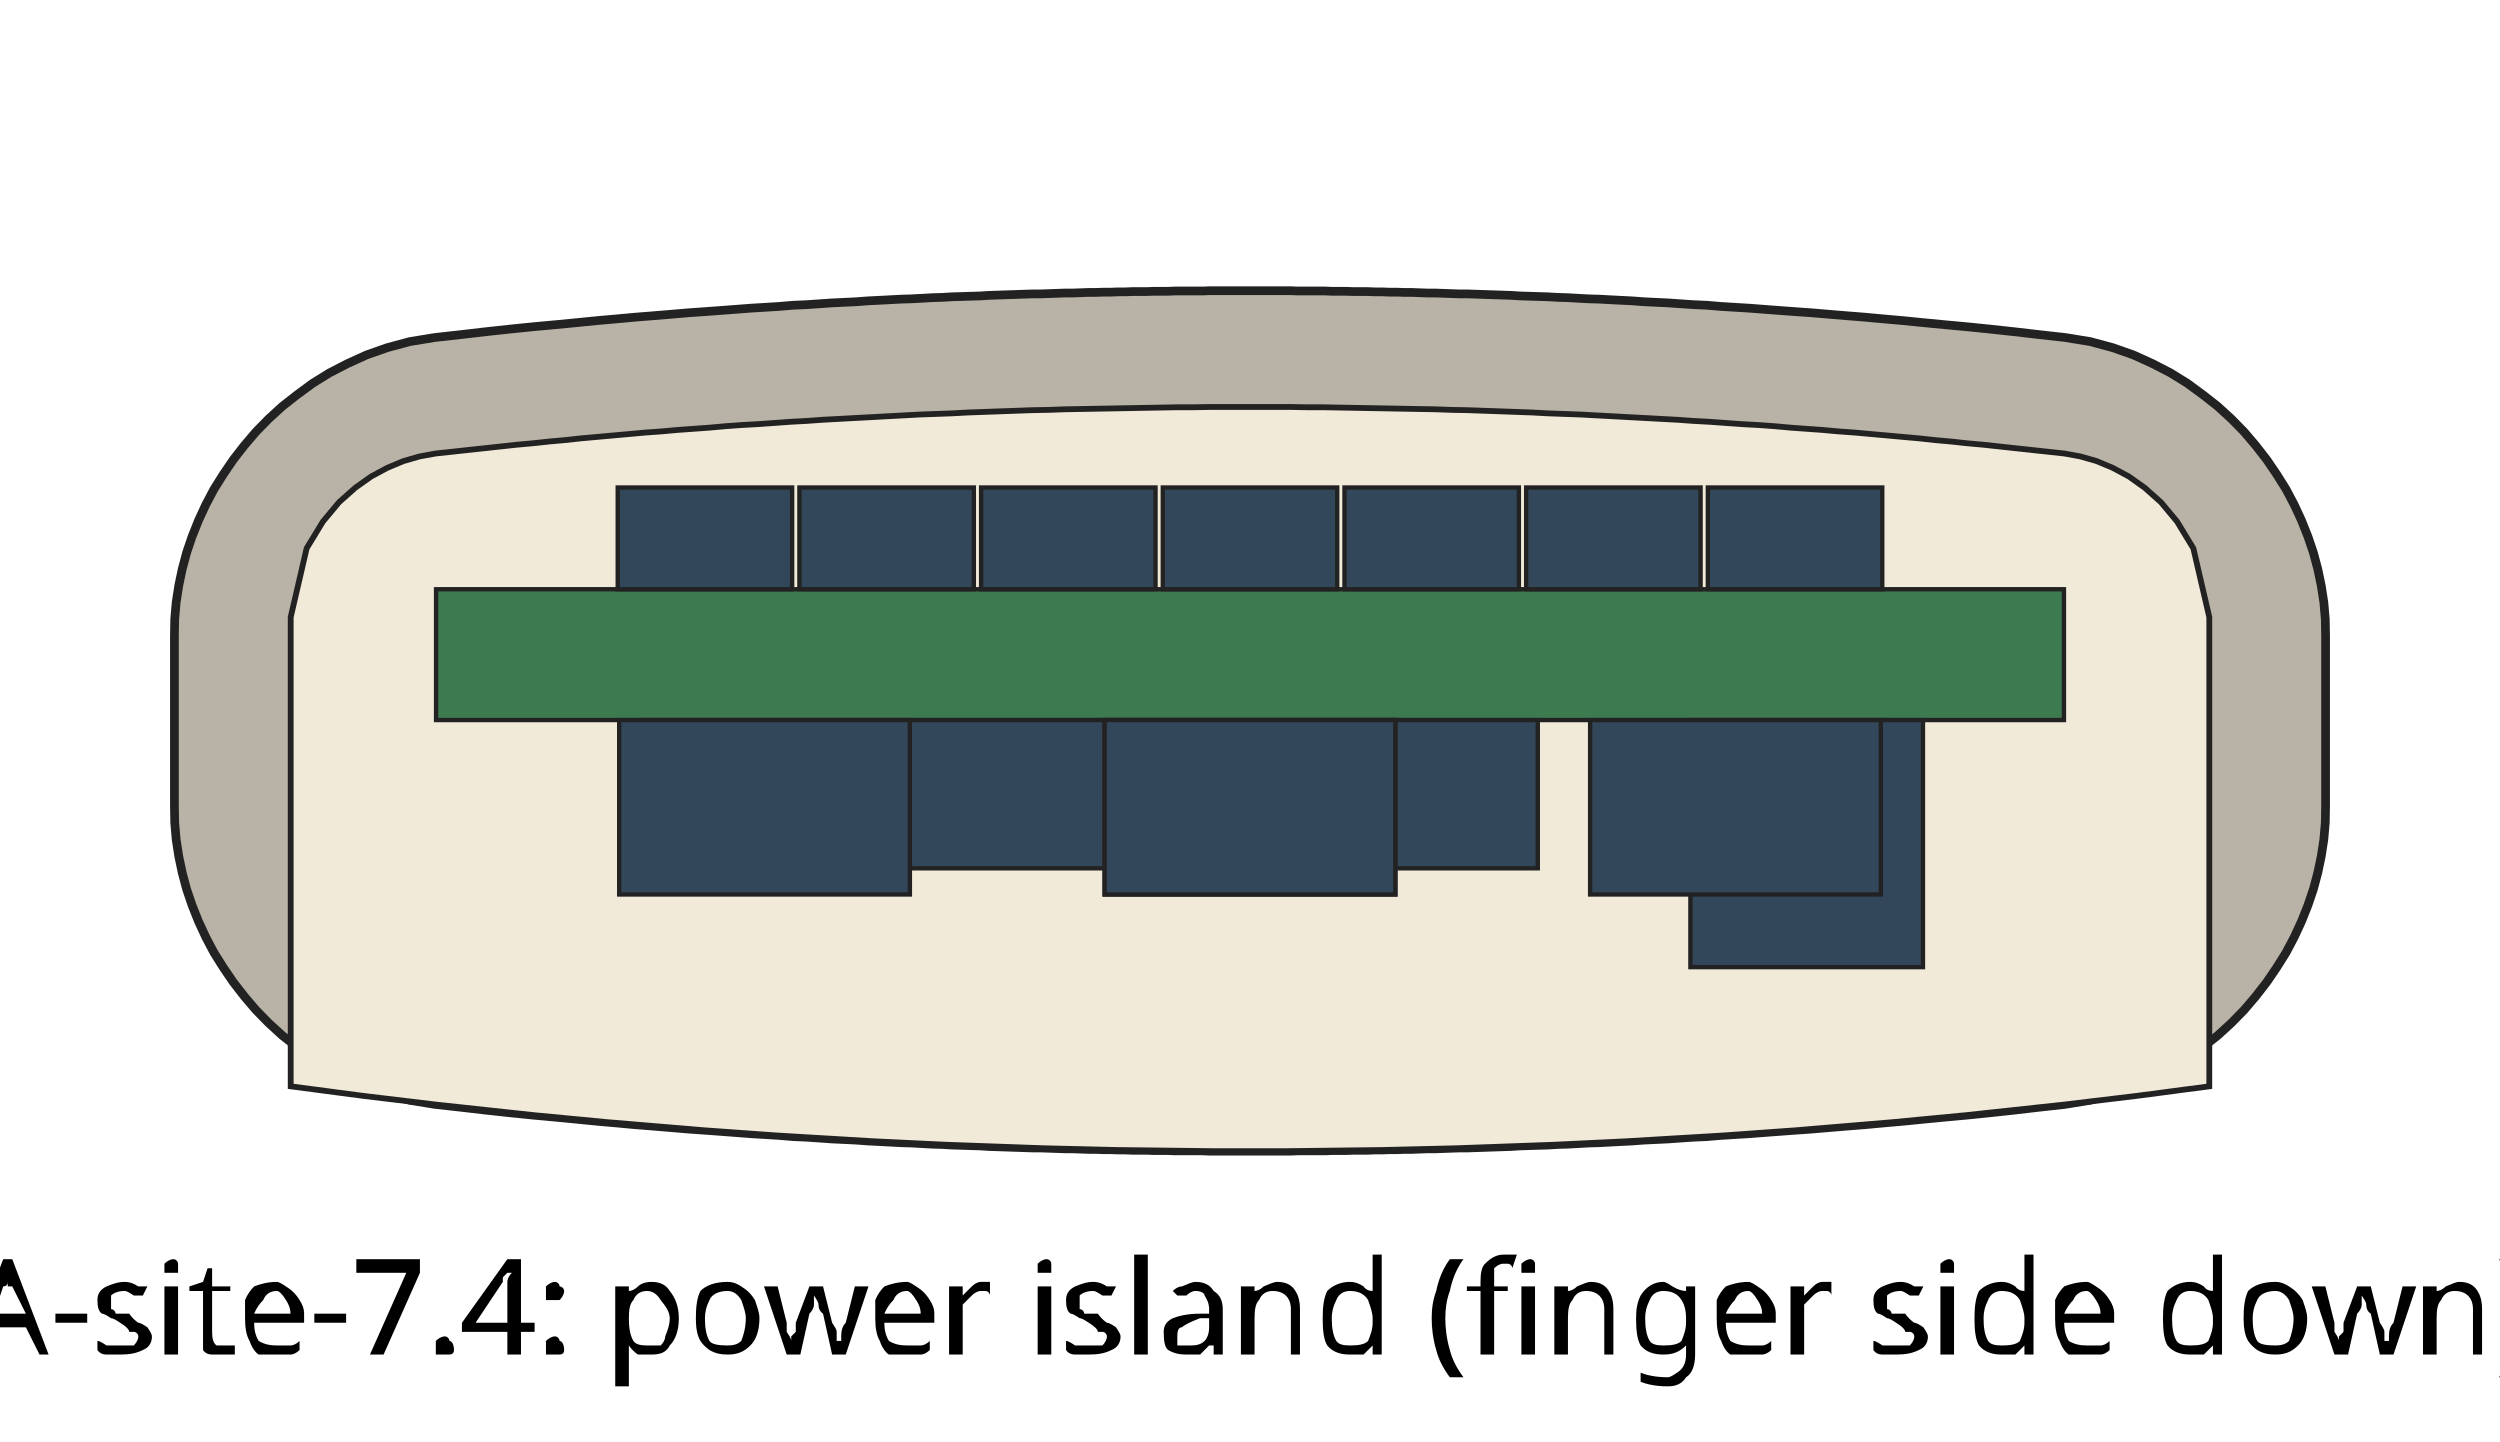
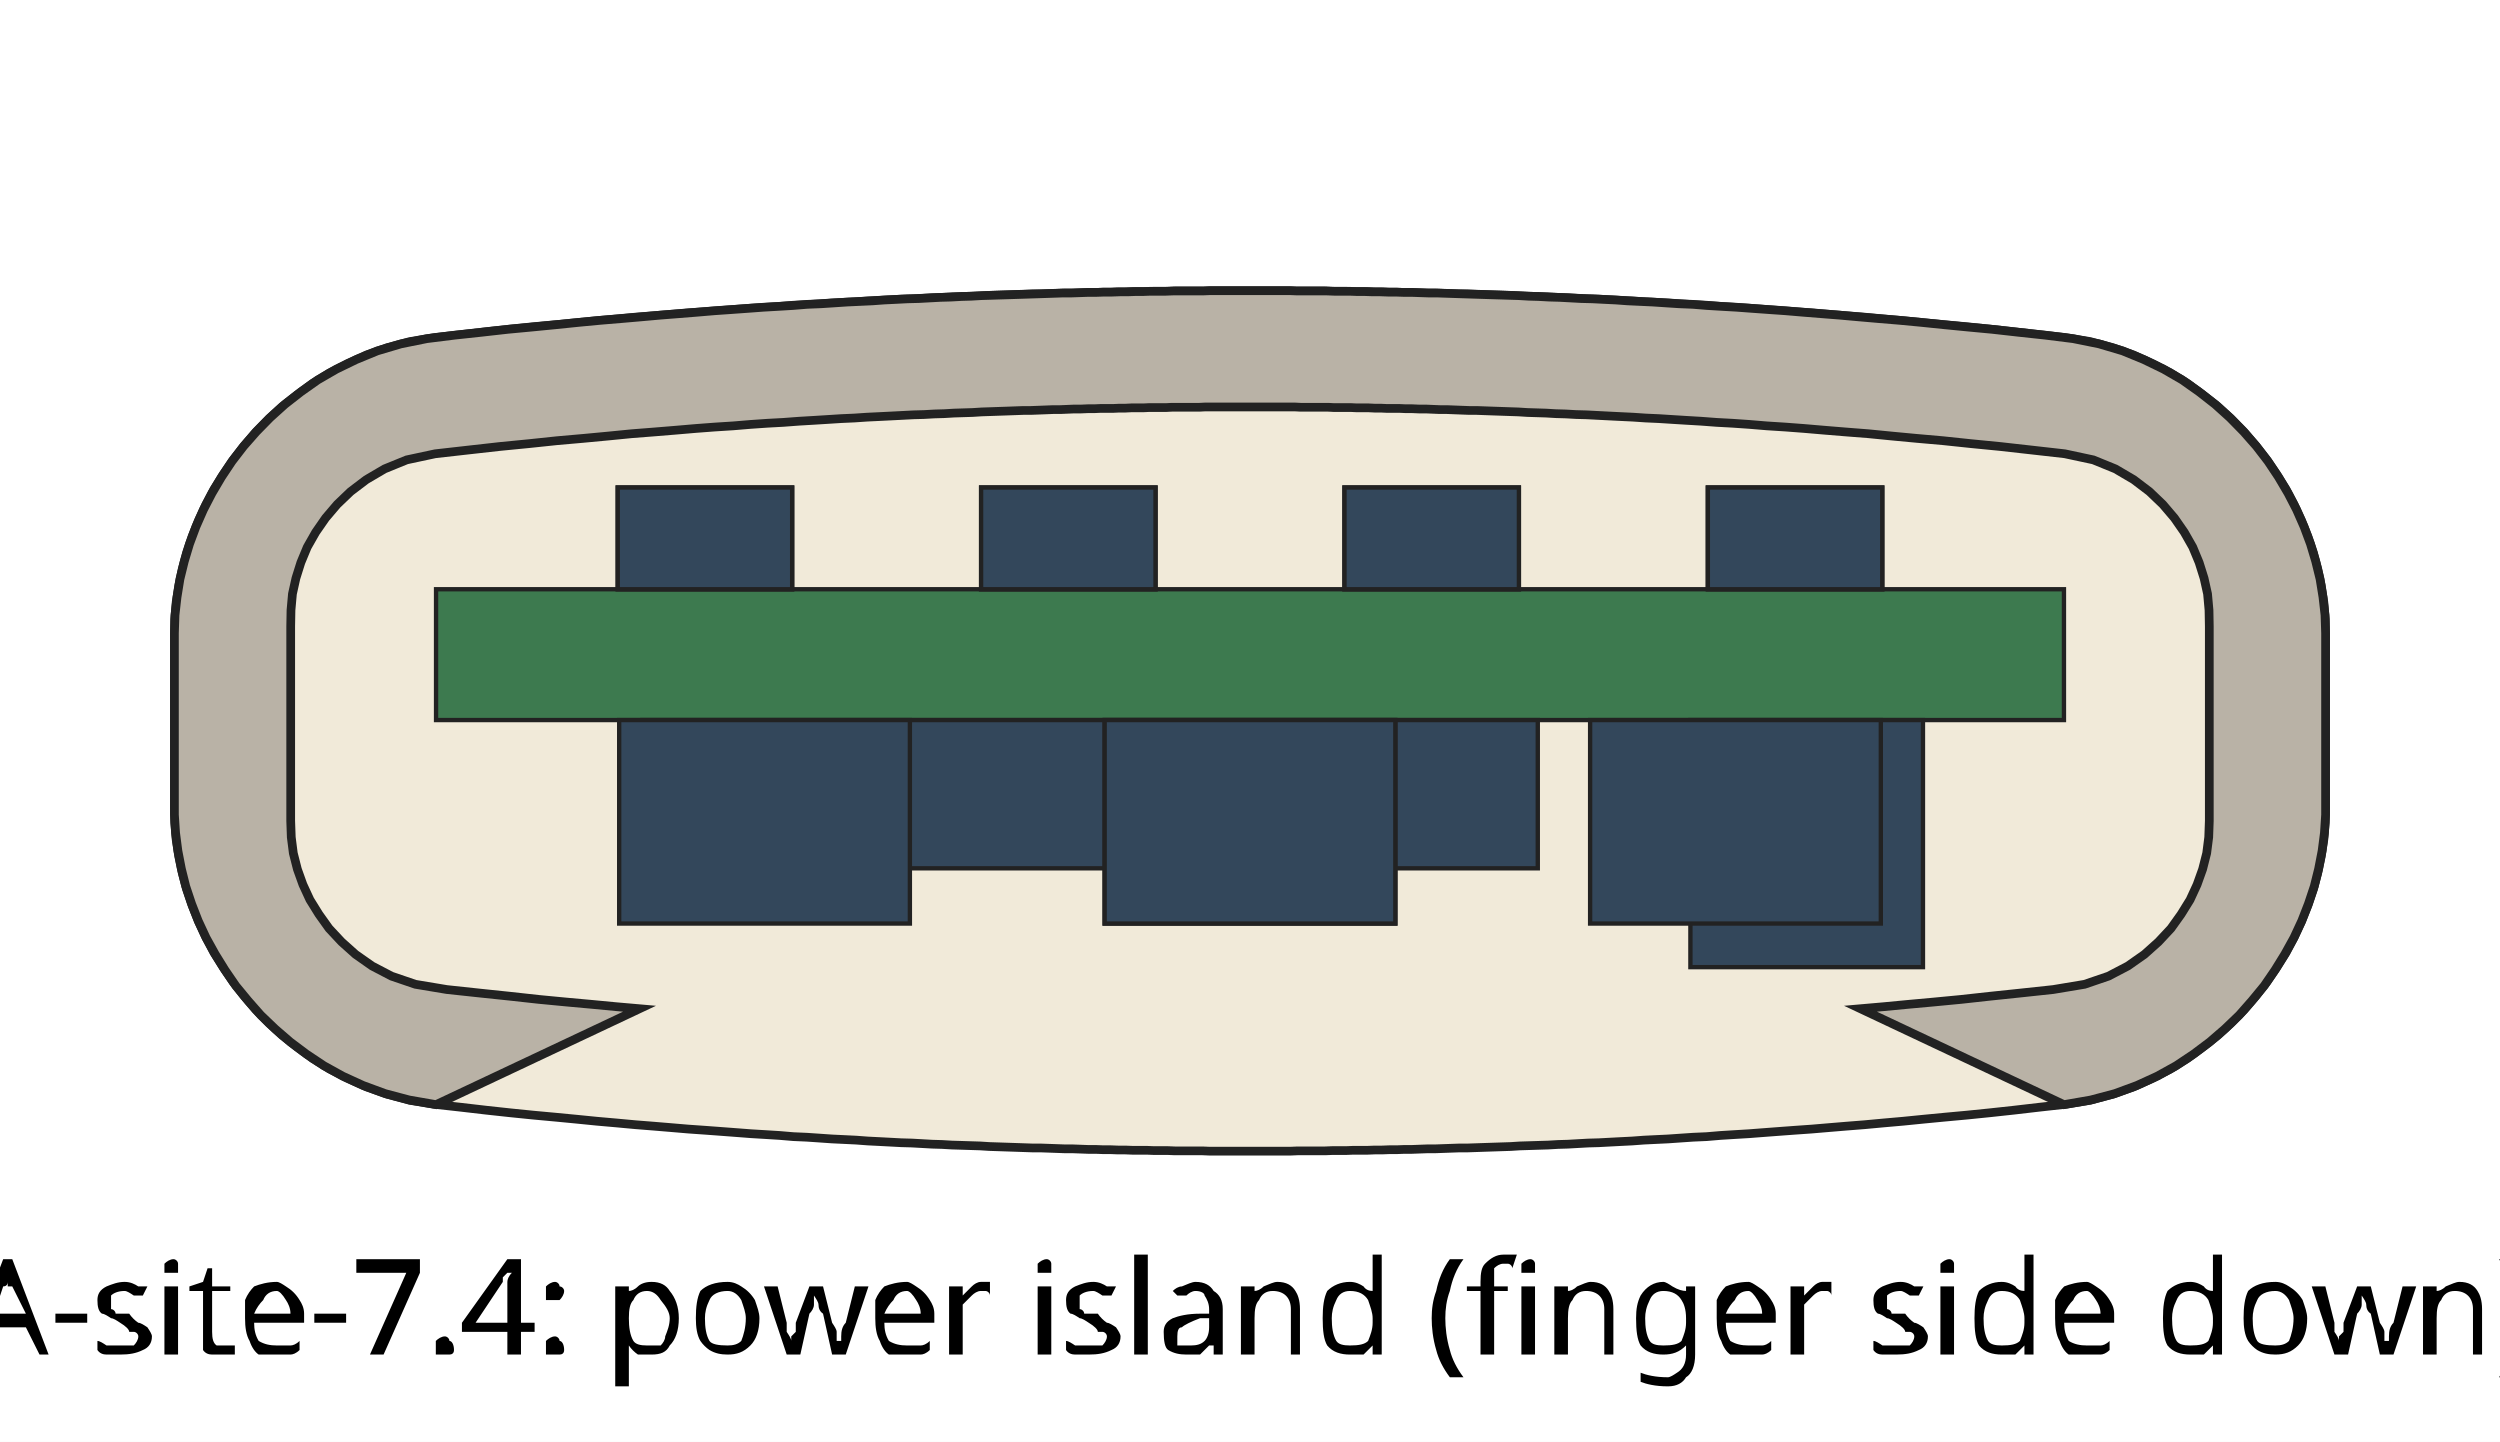
<svg xmlns="http://www.w3.org/2000/svg" viewBox="-4.30 -2.48 8.60 4.96" width="640" font-family="sans-serif">
  <rect x="-4.30" y="-2.48" width="8.60" height="4.96" fill="#fff" />
-   <polygon points="0.000,-1.480 0.023,-1.480 0.047,-1.480 0.070,-1.480 0.093,-1.480 0.116,-1.480 0.140,-1.480 0.163,-1.479 0.187,-1.479 0.211,-1.479 0.234,-1.479 0.258,-1.479 0.282,-1.478 0.306,-1.478 0.330,-1.478 0.355,-1.477 0.379,-1.477 0.404,-1.477 0.429,-1.476 0.454,-1.476 0.479,-1.475 0.505,-1.475 0.531,-1.474 0.557,-1.474 0.583,-1.473 0.610,-1.472 0.637,-1.472 0.664,-1.471 0.692,-1.470 0.720,-1.469 0.748,-1.469 0.777,-1.468 0.806,-1.467 0.836,-1.466 0.866,-1.465 0.897,-1.464 0.928,-1.462 0.960,-1.461 0.992,-1.460 1.025,-1.459 1.059,-1.457 1.093,-1.456 1.128,-1.454 1.164,-1.452 1.200,-1.451 1.237,-1.449 1.275,-1.447 1.315,-1.445 1.355,-1.442 1.396,-1.440 1.438,-1.438 1.481,-1.435 1.525,-1.432 1.571,-1.430 1.618,-1.426 1.666,-1.423 1.716,-1.420 1.768,-1.416 1.821,-1.412 1.875,-1.408 1.932,-1.404 1.991,-1.399 2.051,-1.394 2.114,-1.389 2.179,-1.383 2.247,-1.377 2.317,-1.370 2.390,-1.363 2.466,-1.356 2.545,-1.348 2.628,-1.339 2.714,-1.329 2.804,-1.319 2.890,-1.305 2.968,-1.284 3.039,-1.259 3.105,-1.229 3.167,-1.197 3.225,-1.161 3.278,-1.122 3.329,-1.082 3.376,-1.039 3.420,-0.994 3.460,-0.947 3.498,-0.898 3.532,-0.848 3.564,-0.797 3.592,-0.744 3.617,-0.690 3.639,-0.635 3.658,-0.579 3.673,-0.523 3.685,-0.466 3.694,-0.408 3.699,-0.350 3.700,-0.291 3.700,-0.233 3.700,-0.174 3.700,-0.116 3.700,-0.058 3.700,-0.000 3.700,0.058 3.700,0.116 3.700,0.174 3.700,0.233 3.700,0.291 3.699,0.350 3.694,0.408 3.685,0.466 3.673,0.523 3.658,0.579 3.639,0.635 3.617,0.690 3.592,0.744 3.564,0.797 3.532,0.848 3.498,0.898 3.460,0.947 3.420,0.994 3.376,1.039 3.329,1.082 3.278,1.122 3.225,1.161 3.167,1.197 3.105,1.229 3.039,1.259 2.968,1.284 2.890,1.305 2.804,1.319 2.714,1.329 2.628,1.339 2.545,1.348 2.466,1.356 2.390,1.363 2.317,1.370 2.247,1.377 2.179,1.383 2.114,1.389 2.051,1.394 1.991,1.399 1.932,1.404 1.875,1.408 1.821,1.412 1.768,1.416 1.716,1.420 1.666,1.423 1.618,1.426 1.571,1.430 1.525,1.432 1.481,1.435 1.438,1.438 1.396,1.440 1.355,1.442 1.315,1.445 1.275,1.447 1.237,1.449 1.200,1.451 1.164,1.452 1.128,1.454 1.093,1.456 1.059,1.457 1.025,1.459 0.992,1.460 0.960,1.461 0.928,1.462 0.897,1.464 0.866,1.465 0.836,1.466 0.806,1.467 0.777,1.468 0.748,1.469 0.720,1.469 0.692,1.470 0.664,1.471 0.637,1.472 0.610,1.472 0.583,1.473 0.557,1.474 0.531,1.474 0.505,1.475 0.479,1.475 0.454,1.476 0.429,1.476 0.404,1.477 0.379,1.477 0.355,1.477 0.330,1.478 0.306,1.478 0.282,1.478 0.258,1.479 0.234,1.479 0.211,1.479 0.187,1.479 0.163,1.479 0.140,1.480 0.116,1.480 0.093,1.480 0.070,1.480 0.047,1.480 0.023,1.480 0.000,1.480 -0.023,1.480 -0.047,1.480 -0.070,1.480 -0.093,1.480 -0.116,1.480 -0.140,1.480 -0.163,1.479 -0.187,1.479 -0.211,1.479 -0.234,1.479 -0.258,1.479 -0.282,1.478 -0.306,1.478 -0.330,1.478 -0.355,1.477 -0.379,1.477 -0.404,1.477 -0.429,1.476 -0.454,1.476 -0.479,1.475 -0.505,1.475 -0.531,1.474 -0.557,1.474 -0.583,1.473 -0.610,1.472 -0.637,1.472 -0.664,1.471 -0.692,1.470 -0.720,1.469 -0.748,1.469 -0.777,1.468 -0.806,1.467 -0.836,1.466 -0.866,1.465 -0.897,1.464 -0.928,1.462 -0.960,1.461 -0.992,1.460 -1.025,1.459 -1.059,1.457 -1.093,1.456 -1.128,1.454 -1.164,1.452 -1.200,1.451 -1.237,1.449 -1.275,1.447 -1.315,1.445 -1.355,1.442 -1.396,1.440 -1.438,1.438 -1.481,1.435 -1.525,1.432 -1.571,1.430 -1.618,1.426 -1.666,1.423 -1.716,1.420 -1.768,1.416 -1.821,1.412 -1.875,1.408 -1.932,1.404 -1.991,1.399 -2.051,1.394 -2.114,1.389 -2.179,1.383 -2.247,1.377 -2.317,1.370 -2.390,1.363 -2.466,1.356 -2.545,1.348 -2.628,1.339 -2.714,1.329 -2.804,1.319 -2.890,1.305 -2.968,1.284 -3.039,1.259 -3.105,1.229 -3.167,1.197 -3.225,1.161 -3.278,1.122 -3.329,1.082 -3.376,1.039 -3.420,0.994 -3.460,0.947 -3.498,0.898 -3.532,0.848 -3.564,0.797 -3.592,0.744 -3.617,0.690 -3.639,0.635 -3.658,0.579 -3.673,0.523 -3.685,0.466 -3.694,0.408 -3.699,0.350 -3.700,0.291 -3.700,0.233 -3.700,0.174 -3.700,0.116 -3.700,0.058 -3.700,0.000 -3.700,-0.058 -3.700,-0.116 -3.700,-0.174 -3.700,-0.233 -3.700,-0.291 -3.699,-0.350 -3.694,-0.408 -3.685,-0.466 -3.673,-0.523 -3.658,-0.579 -3.639,-0.635 -3.617,-0.690 -3.592,-0.744 -3.564,-0.797 -3.532,-0.848 -3.498,-0.898 -3.460,-0.947 -3.420,-0.994 -3.376,-1.039 -3.329,-1.082 -3.278,-1.122 -3.225,-1.161 -3.167,-1.197 -3.105,-1.229 -3.039,-1.259 -2.968,-1.284 -2.890,-1.305 -2.804,-1.319 -2.714,-1.329 -2.628,-1.339 -2.545,-1.348 -2.466,-1.356 -2.390,-1.363 -2.317,-1.370 -2.247,-1.377 -2.179,-1.383 -2.114,-1.389 -2.051,-1.394 -1.991,-1.399 -1.932,-1.404 -1.875,-1.408 -1.821,-1.412 -1.768,-1.416 -1.716,-1.420 -1.666,-1.423 -1.618,-1.426 -1.571,-1.430 -1.525,-1.432 -1.481,-1.435 -1.438,-1.438 -1.396,-1.440 -1.355,-1.442 -1.315,-1.445 -1.275,-1.447 -1.237,-1.449 -1.200,-1.451 -1.164,-1.452 -1.128,-1.454 -1.093,-1.456 -1.059,-1.457 -1.025,-1.459 -0.992,-1.460 -0.960,-1.461 -0.928,-1.462 -0.897,-1.464 -0.866,-1.465 -0.836,-1.466 -0.806,-1.467 -0.777,-1.468 -0.748,-1.469 -0.720,-1.469 -0.692,-1.470 -0.664,-1.471 -0.637,-1.472 -0.610,-1.472 -0.583,-1.473 -0.557,-1.474 -0.531,-1.474 -0.505,-1.475 -0.479,-1.475 -0.454,-1.476 -0.429,-1.476 -0.404,-1.477 -0.379,-1.477 -0.355,-1.477 -0.330,-1.478 -0.306,-1.478 -0.282,-1.478 -0.258,-1.479 -0.234,-1.479 -0.211,-1.479 -0.187,-1.479 -0.163,-1.479 -0.140,-1.480 -0.116,-1.480 -0.093,-1.480 -0.070,-1.480 -0.047,-1.480 -0.023,-1.480" fill="#b9b2a6" stroke="#222" stroke-width="0.03" />
-   <polygon points="-3.300,-0.357 -3.245,-0.594 -3.189,-0.686 -3.134,-0.752 -3.078,-0.802 -3.023,-0.841 -2.967,-0.871 -2.912,-0.894 -2.856,-0.910 -2.801,-0.920 -2.745,-0.926 -2.690,-0.932 -2.634,-0.938 -2.579,-0.944 -2.524,-0.950 -2.468,-0.955 -2.413,-0.961 -2.357,-0.966 -2.302,-0.972 -2.246,-0.977 -2.191,-0.982 -2.135,-0.987 -2.080,-0.992 -2.024,-0.996 -1.969,-1.001 -1.913,-1.005 -1.858,-1.009 -1.803,-1.014 -1.747,-1.018 -1.692,-1.021 -1.636,-1.025 -1.581,-1.029 -1.525,-1.032 -1.470,-1.036 -1.414,-1.039 -1.359,-1.042 -1.303,-1.045 -1.248,-1.048 -1.192,-1.051 -1.137,-1.054 -1.082,-1.056 -1.026,-1.058 -0.971,-1.061 -0.915,-1.063 -0.860,-1.065 -0.804,-1.067 -0.749,-1.069 -0.693,-1.070 -0.638,-1.072 -0.582,-1.073 -0.527,-1.074 -0.471,-1.075 -0.416,-1.076 -0.361,-1.077 -0.305,-1.078 -0.250,-1.079 -0.194,-1.079 -0.139,-1.080 -0.083,-1.080 -0.028,-1.080 0.028,-1.080 0.083,-1.080 0.139,-1.080 0.194,-1.079 0.250,-1.079 0.305,-1.078 0.361,-1.077 0.416,-1.076 0.471,-1.075 0.527,-1.074 0.582,-1.073 0.638,-1.072 0.693,-1.070 0.749,-1.069 0.804,-1.067 0.860,-1.065 0.915,-1.063 0.971,-1.061 1.026,-1.058 1.082,-1.056 1.137,-1.054 1.192,-1.051 1.248,-1.048 1.303,-1.045 1.359,-1.042 1.414,-1.039 1.470,-1.036 1.525,-1.032 1.581,-1.029 1.636,-1.025 1.692,-1.021 1.747,-1.018 1.803,-1.014 1.858,-1.009 1.913,-1.005 1.969,-1.001 2.024,-0.996 2.080,-0.992 2.135,-0.987 2.191,-0.982 2.246,-0.977 2.302,-0.972 2.357,-0.966 2.413,-0.961 2.468,-0.955 2.524,-0.950 2.579,-0.944 2.634,-0.938 2.690,-0.932 2.745,-0.926 2.801,-0.920 2.856,-0.910 2.912,-0.894 2.967,-0.871 3.023,-0.841 3.078,-0.802 3.134,-0.752 3.189,-0.686 3.245,-0.594 3.300,-0.357 3.300,1.257 3.216,1.268 3.133,1.279 3.049,1.290 2.966,1.300 2.882,1.310 2.799,1.320 2.715,1.329 2.632,1.338 2.548,1.347 2.465,1.356 2.381,1.364 2.297,1.372 2.214,1.380 2.130,1.387 2.047,1.394 1.963,1.401 1.880,1.408 1.796,1.414 1.713,1.420 1.629,1.426 1.546,1.431 1.462,1.436 1.378,1.441 1.295,1.446 1.211,1.450 1.128,1.454 1.044,1.458 0.961,1.461 0.877,1.464 0.794,1.467 0.710,1.470 0.627,1.472 0.543,1.474 0.459,1.476 0.376,1.477 0.292,1.478 0.209,1.479 0.125,1.480 0.042,1.480 -0.042,1.480 -0.125,1.480 -0.209,1.479 -0.292,1.478 -0.376,1.477 -0.459,1.476 -0.543,1.474 -0.627,1.472 -0.710,1.470 -0.794,1.467 -0.877,1.464 -0.961,1.461 -1.044,1.458 -1.128,1.454 -1.211,1.450 -1.295,1.446 -1.378,1.441 -1.462,1.436 -1.546,1.431 -1.629,1.426 -1.713,1.420 -1.796,1.414 -1.880,1.408 -1.963,1.401 -2.047,1.394 -2.130,1.387 -2.214,1.380 -2.297,1.372 -2.381,1.364 -2.465,1.356 -2.548,1.347 -2.632,1.338 -2.715,1.329 -2.799,1.320 -2.882,1.310 -2.966,1.300 -3.049,1.290 -3.133,1.279 -3.216,1.268 -3.300,1.257" fill="#f1ead9" stroke="#222" stroke-width="0.02" />
+   <polygon points="0.000,-1.480 0.023,-1.480 0.047,-1.480 0.070,-1.480 0.093,-1.480 0.116,-1.480 0.140,-1.480 0.163,-1.479 0.187,-1.479 0.211,-1.479 0.234,-1.479 0.258,-1.479 0.282,-1.478 0.306,-1.478 0.330,-1.478 0.355,-1.477 0.379,-1.477 0.404,-1.477 0.429,-1.476 0.454,-1.476 0.479,-1.475 0.505,-1.475 0.531,-1.474 0.557,-1.474 0.583,-1.473 0.610,-1.472 0.637,-1.472 0.664,-1.471 0.692,-1.470 0.720,-1.469 0.748,-1.469 0.777,-1.468 0.806,-1.467 0.836,-1.466 0.866,-1.465 0.897,-1.464 0.928,-1.462 0.960,-1.461 0.992,-1.460 1.025,-1.459 1.059,-1.457 1.093,-1.456 1.128,-1.454 1.164,-1.452 1.200,-1.451 1.237,-1.449 1.275,-1.447 1.315,-1.445 1.355,-1.442 1.396,-1.440 1.438,-1.438 1.481,-1.435 1.525,-1.432 1.571,-1.430 1.618,-1.426 1.666,-1.423 1.716,-1.420 1.768,-1.416 1.821,-1.412 1.875,-1.408 1.932,-1.404 1.991,-1.399 2.051,-1.394 2.114,-1.389 2.179,-1.383 2.247,-1.377 2.317,-1.370 2.390,-1.363 2.466,-1.356 2.545,-1.348 2.628,-1.339 2.714,-1.329 2.804,-1.319 2.890,-1.305 2.968,-1.284 3.039,-1.259 3.105,-1.229 3.167,-1.197 3.225,-1.161 3.278,-1.122 3.329,-1.082 3.376,-1.039 3.420,-0.994 3.460,-0.947 3.498,-0.898 3.532,-0.848 3.564,-0.797 3.592,-0.744 3.617,-0.690 3.639,-0.635 3.658,-0.579 3.673,-0.523 3.685,-0.466 3.694,-0.408 3.699,-0.350 3.700,-0.291 3.700,-0.233 3.700,-0.174 3.700,-0.116 3.700,-0.058 3.700,-0.000 3.700,0.058 3.700,0.116 3.700,0.174 3.700,0.233 3.700,0.291 3.699,0.350 3.694,0.408 3.685,0.466 3.673,0.523 3.658,0.579 3.639,0.635 3.617,0.690 3.592,0.744 3.564,0.797 3.532,0.848 3.498,0.898 3.460,0.947 3.420,0.994 3.376,1.039 3.329,1.082 3.278,1.122 3.225,1.161 3.167,1.197 3.105,1.229 3.039,1.259 2.968,1.284 2.890,1.305 2.804,1.319 2.714,1.329 2.628,1.339 2.545,1.348 2.466,1.356 2.390,1.363 2.317,1.370 2.247,1.377 2.179,1.383 2.114,1.389 2.051,1.394 1.991,1.399 1.932,1.404 1.875,1.408 1.821,1.412 1.768,1.416 1.716,1.420 1.666,1.423 1.618,1.426 1.571,1.430 1.525,1.432 1.481,1.435 1.438,1.438 1.396,1.440 1.355,1.442 1.315,1.445 1.275,1.447 1.237,1.449 1.200,1.451 1.164,1.452 1.128,1.454 1.093,1.456 1.059,1.457 1.025,1.459 0.992,1.460 0.960,1.461 0.928,1.462 0.897,1.464 0.866,1.465 0.836,1.466 0.806,1.467 0.777,1.468 0.748,1.469 0.720,1.469 0.692,1.470 0.664,1.471 0.637,1.472 0.610,1.472 0.583,1.473 0.557,1.474 0.531,1.474 0.505,1.475 0.479,1.475 0.454,1.476 0.429,1.476 0.404,1.477 0.379,1.477 0.355,1.477 0.330,1.478 0.306,1.478 0.282,1.478 0.258,1.479 0.234,1.479 0.211,1.479 0.187,1.479 0.163,1.479 0.140,1.480 0.116,1.480 0.093,1.480 0.070,1.480 0.047,1.480 0.023,1.480 0.000,1.480 -0.023,1.480 -0.047,1.480 -0.070,1.480 -0.093,1.480 -0.116,1.480 -0.140,1.480 -0.163,1.479 -0.187,1.479 -0.211,1.479 -0.234,1.479 -0.258,1.479 -0.282,1.478 -0.306,1.478 -0.330,1.478 -0.355,1.477 -0.379,1.477 -0.404,1.477 -0.429,1.476 -0.454,1.476 -0.479,1.475 -0.505,1.475 -0.531,1.474 -0.557,1.474 -0.583,1.473 -0.610,1.472 -0.637,1.472 -0.664,1.471 -0.692,1.470 -0.720,1.469 -0.748,1.469 -0.777,1.468 -0.806,1.467 -0.836,1.466 -0.866,1.465 -0.897,1.464 -0.928,1.462 -0.960,1.461 -0.992,1.460 -1.025,1.459 -1.059,1.457 -1.093,1.456 -1.128,1.454 -1.164,1.452 -1.200,1.451 -1.237,1.449 -1.275,1.447 -1.315,1.445 -1.355,1.442 -1.396,1.440 -1.438,1.438 -1.481,1.435 -1.525,1.432 -1.571,1.430 -1.618,1.426 -1.666,1.423 -1.716,1.420 -1.768,1.416 -1.821,1.412 -1.875,1.408 -1.932,1.404 -1.991,1.399 -2.051,1.394 -2.114,1.389 -2.179,1.383 -2.247,1.377 -2.317,1.370 -2.390,1.363 -2.466,1.356 -2.545,1.348 -2.628,1.339 -2.714,1.329 -2.804,1.319 -2.890,1.305 -2.968,1.284 -3.039,1.259 -3.105,1.229 -3.167,1.197 -3.225,1.161 -3.278,1.122 -3.329,1.082 -3.376,1.039 -3.420,0.994 -3.460,0.947 -3.498,0.898 -3.532,0.848 -3.564,0.797 -3.592,0.744 -3.617,0.690 -3.639,0.635 -3.658,0.579 -3.673,0.523 -3.685,0.466 -3.694,0.408 -3.699,0.350 -3.700,0.291 -3.700,0.233 -3.700,0.174 -3.700,0.116 -3.700,0.058 -3.700,0.000 -3.700,-0.058 -3.700,-0.116 -3.700,-0.174 -3.700,-0.233 -3.700,-0.291 -3.699,-0.350 -3.694,-0.408 -3.685,-0.466 -3.673,-0.523 -3.658,-0.579 -3.639,-0.635 -3.617,-0.690 -3.592,-0.744 -3.564,-0.797 -3.532,-0.848 -3.498,-0.898 -3.460,-0.947 -3.420,-0.994 -3.376,-1.039 -3.329,-1.082 -3.278,-1.122 -3.225,-1.161 -3.167,-1.197 -3.105,-1.229 -3.039,-1.259 -2.968,-1.284 -2.890,-1.305 -2.804,-1.319 -2.714,-1.329 -2.628,-1.339 -2.545,-1.348 -2.466,-1.356 -2.390,-1.363 -2.317,-1.370 -2.247,-1.377 -2.179,-1.383 -2.114,-1.389 -2.051,-1.394 -1.991,-1.399 -1.932,-1.404 -1.875,-1.408 -1.821,-1.412 -1.768,-1.416 -1.716,-1.420 -1.666,-1.423 -1.618,-1.426 -1.571,-1.430 -1.525,-1.432 -1.481,-1.435 -1.438,-1.438 -1.396,-1.440 -1.355,-1.442 -1.315,-1.445 -1.275,-1.447 -1.237,-1.449 -1.200,-1.451 -1.164,-1.452 -1.128,-1.454 -1.093,-1.456 -1.059,-1.457 -1.025,-1.459 -0.992,-1.460 -0.960,-1.461 -0.928,-1.462 -0.897,-1.464 -0.866,-1.465 -0.836,-1.466 -0.806,-1.467 -0.777,-1.468 -0.748,-1.469 -0.720,-1.469 -0.692,-1.470 -0.664,-1.471 -0.637,-1.472 -0.610,-1.472 -0.583,-1.473 -0.557,-1.474 -0.531,-1.474 -0.505,-1.475 -0.479,-1.475 -0.454,-1.476 -0.429,-1.476 -0.404,-1.477 -0.379,-1.477 -0.355,-1.477 -0.330,-1.478 -0.306,-1.478 -0.282,-1.478 -0.258,-1.479 -0.234,-1.479 -0.211,-1.479 -0.187,-1.479 -0.163,-1.479 -0.140,-1.480 -0.116,-1.480 -0.093,-1.480 -0.070,-1.480 -0.047,-1.480 -0.023,-1.480" fill="#f1ead9" stroke="#222" stroke-width="0.03" />
+   <polygon points="-2.800,1.320 -2.892,1.304 -2.975,1.282 -3.051,1.254 -3.121,1.222 -3.186,1.186 -3.246,1.146 -3.302,1.104 -3.354,1.059 -3.403,1.012 -3.447,0.962 -3.489,0.911 -3.526,0.857 -3.560,0.802 -3.591,0.746 -3.618,0.688 -3.641,0.629 -3.661,0.569 -3.676,0.509 -3.688,0.447 -3.696,0.385 -3.700,0.323 -3.700,0.260 -3.700,0.198 -3.700,0.135 -3.700,0.073 -3.700,0.011 -3.700,-0.052 -3.700,-0.114 -3.700,-0.176 -3.700,-0.239 -3.700,-0.302 -3.698,-0.364 -3.691,-0.426 -3.681,-0.488 -3.666,-0.549 -3.648,-0.609 -3.626,-0.668 -3.600,-0.727 -3.571,-0.783 -3.538,-0.839 -3.502,-0.893 -3.462,-0.945 -3.418,-0.995 -3.371,-1.043 -3.320,-1.089 -3.265,-1.132 -3.207,-1.173 -3.143,-1.210 -3.075,-1.243 -3.002,-1.273 -2.921,-1.297 -2.832,-1.315 -2.736,-1.327 -2.643,-1.337 -2.554,-1.347 -2.469,-1.355 -2.387,-1.363 -2.309,-1.371 -2.235,-1.378 -2.163,-1.384 -2.094,-1.390 -2.027,-1.396 -1.963,-1.401 -1.901,-1.406 -1.842,-1.411 -1.785,-1.415 -1.729,-1.419 -1.675,-1.423 -1.623,-1.426 -1.573,-1.429 -1.524,-1.433 -1.476,-1.435 -1.430,-1.438 -1.385,-1.441 -1.342,-1.443 -1.299,-1.445 -1.258,-1.448 -1.217,-1.450 -1.178,-1.452 -1.139,-1.453 -1.102,-1.455 -1.065,-1.457 -1.029,-1.458 -0.993,-1.460 -0.959,-1.461 -0.925,-1.463 -0.891,-1.464 -0.859,-1.465 -0.826,-1.466 -0.795,-1.467 -0.764,-1.468 -0.733,-1.469 -0.703,-1.470 -0.673,-1.471 -0.644,-1.472 -0.615,-1.472 -0.586,-1.473 -0.558,-1.474 -0.530,-1.474 -0.502,-1.475 -0.475,-1.475 -0.448,-1.476 -0.421,-1.476 -0.394,-1.477 -0.368,-1.477 -0.342,-1.478 -0.316,-1.478 -0.290,-1.478 -0.264,-1.479 -0.238,-1.479 -0.213,-1.479 -0.188,-1.479 -0.162,-1.479 -0.137,-1.480 -0.112,-1.480 -0.087,-1.480 -0.062,-1.480 -0.037,-1.480 -0.012,-1.480 0.012,-1.480 0.037,-1.480 0.062,-1.480 0.087,-1.480 0.112,-1.480 0.137,-1.480 0.162,-1.479 0.188,-1.479 0.213,-1.479 0.238,-1.479 0.264,-1.479 0.290,-1.478 0.316,-1.478 0.342,-1.478 0.368,-1.477 0.394,-1.477 0.421,-1.476 0.448,-1.476 0.475,-1.475 0.502,-1.475 0.530,-1.474 0.558,-1.474 0.586,-1.473 0.615,-1.472 0.644,-1.472 0.673,-1.471 0.703,-1.470 0.733,-1.469 0.764,-1.468 0.795,-1.467 0.826,-1.466 0.859,-1.465 0.891,-1.464 0.925,-1.463 0.959,-1.461 0.993,-1.460 1.029,-1.458 1.065,-1.457 1.102,-1.455 1.139,-1.453 1.178,-1.452 1.217,-1.450 1.258,-1.448 1.299,-1.445 1.342,-1.443 1.385,-1.441 1.430,-1.438 1.476,-1.435 1.524,-1.433 1.573,-1.429 1.623,-1.426 1.675,-1.423 1.729,-1.419 1.785,-1.415 1.842,-1.411 1.901,-1.406 1.963,-1.401 2.027,-1.396 2.094,-1.390 2.163,-1.384 2.235,-1.378 2.309,-1.371 2.387,-1.363 2.469,-1.355 2.554,-1.347 2.643,-1.337 2.736,-1.327 2.832,-1.315 2.921,-1.297 3.002,-1.273 3.075,-1.243 3.143,-1.210 3.207,-1.173 3.265,-1.132 3.320,-1.089 3.371,-1.043 3.418,-0.995 3.462,-0.945 3.502,-0.893 3.538,-0.839 3.571,-0.783 3.600,-0.727 3.626,-0.668 3.648,-0.609 3.666,-0.549 3.681,-0.488 3.691,-0.426 3.698,-0.364 3.700,-0.302 3.700,-0.239 3.700,-0.176 3.700,-0.114 3.700,-0.052 3.700,0.011 3.700,0.073 3.700,0.135 3.700,0.198 3.700,0.260 3.700,0.323 3.696,0.385 3.688,0.447 3.676,0.509 3.661,0.569 3.641,0.629 3.618,0.688 3.591,0.746 3.560,0.802 3.526,0.857 3.489,0.911 3.447,0.962 3.403,1.012 3.354,1.059 3.302,1.104 3.246,1.146 3.186,1.186 3.121,1.222 3.051,1.254 2.975,1.282 2.892,1.304 2.800,1.320 2.100,0.990 2.180,0.983 2.264,0.975 2.352,0.967 2.446,0.958 2.546,0.947 2.651,0.936 2.763,0.924 2.871,0.906 2.953,0.878 3.020,0.843 3.077,0.803 3.125,0.760 3.168,0.714 3.203,0.665 3.234,0.615 3.258,0.563 3.277,0.510 3.291,0.455 3.298,0.400 3.300,0.344 3.300,0.288 3.300,0.232 3.300,0.176 3.300,0.121 3.300,0.065 3.300,0.009 3.300,-0.046 3.300,-0.102 3.300,-0.157 3.300,-0.213 3.300,-0.269 3.300,-0.325 3.299,-0.381 3.294,-0.437 3.282,-0.491 3.265,-0.545 3.243,-0.598 3.214,-0.649 3.180,-0.698 3.140,-0.745 3.094,-0.789 3.040,-0.830 2.977,-0.867 2.901,-0.898 2.803,-0.919 2.688,-0.932 2.581,-0.944 2.479,-0.954 2.384,-0.964 2.293,-0.972 2.208,-0.980 2.127,-0.988 2.050,-0.994 1.977,-1.000 1.907,-1.006 1.841,-1.011 1.778,-1.015 1.718,-1.020 1.660,-1.024 1.605,-1.027 1.552,-1.031 1.501,-1.034 1.453,-1.037 1.406,-1.040 1.361,-1.042 1.317,-1.045 1.275,-1.047 1.235,-1.049 1.196,-1.051 1.158,-1.053 1.121,-1.054 1.086,-1.056 1.052,-1.057 1.018,-1.059 0.986,-1.060 0.954,-1.061 0.923,-1.063 0.893,-1.064 0.864,-1.065 0.835,-1.066 0.807,-1.067 0.780,-1.068 0.754,-1.068 0.728,-1.069 0.702,-1.070 0.677,-1.071 0.652,-1.071 0.628,-1.072 0.605,-1.073 0.581,-1.073 0.558,-1.074 0.536,-1.074 0.514,-1.075 0.492,-1.075 0.470,-1.075 0.449,-1.076 0.428,-1.076 0.408,-1.077 0.387,-1.077 0.367,-1.077 0.347,-1.078 0.327,-1.078 0.307,-1.078 0.288,-1.078 0.269,-1.079 0.249,-1.079 0.230,-1.079 0.212,-1.079 0.193,-1.079 0.174,-1.079 0.155,-1.080 0.137,-1.080 0.119,-1.080 0.100,-1.080 0.082,-1.080 0.064,-1.080 0.045,-1.080 0.027,-1.080 0.009,-1.080 -0.009,-1.080 -0.027,-1.080 -0.045,-1.080 -0.064,-1.080 -0.082,-1.080 -0.100,-1.080 -0.119,-1.080 -0.137,-1.080 -0.155,-1.080 -0.174,-1.079 -0.193,-1.079 -0.212,-1.079 -0.230,-1.079 -0.249,-1.079 -0.269,-1.079 -0.288,-1.078 -0.307,-1.078 -0.327,-1.078 -0.347,-1.078 -0.367,-1.077 -0.387,-1.077 -0.408,-1.077 -0.428,-1.076 -0.449,-1.076 -0.470,-1.075 -0.492,-1.075 -0.514,-1.075 -0.536,-1.074 -0.558,-1.074 -0.581,-1.073 -0.605,-1.073 -0.628,-1.072 -0.652,-1.071 -0.677,-1.071 -0.702,-1.070 -0.728,-1.069 -0.754,-1.068 -0.780,-1.068 -0.807,-1.067 -0.835,-1.066 -0.864,-1.065 -0.893,-1.064 -0.923,-1.063 -0.954,-1.061 -0.986,-1.060 -1.018,-1.059 -1.052,-1.057 -1.086,-1.056 -1.121,-1.054 -1.158,-1.053 -1.196,-1.051 -1.235,-1.049 -1.275,-1.047 -1.317,-1.045 -1.361,-1.042 -1.406,-1.040 -1.453,-1.037 -1.501,-1.034 -1.552,-1.031 -1.605,-1.027 -1.660,-1.024 -1.718,-1.020 -1.778,-1.015 -1.841,-1.011 -1.907,-1.006 -1.977,-1.000 -2.050,-0.994 -2.127,-0.988 -2.208,-0.980 -2.293,-0.972 -2.384,-0.964 -2.479,-0.954 -2.581,-0.944 -2.688,-0.932 -2.803,-0.919 -2.901,-0.898 -2.977,-0.867 -3.040,-0.830 -3.094,-0.789 -3.140,-0.745 -3.180,-0.698 -3.214,-0.649 -3.243,-0.598 -3.265,-0.545 -3.282,-0.491 -3.294,-0.437 -3.299,-0.381 -3.300,-0.325 -3.300,-0.269 -3.300,-0.213 -3.300,-0.157 -3.300,-0.102 -3.300,-0.046 -3.300,0.009 -3.300,0.065 -3.300,0.121 -3.300,0.176 -3.300,0.232 -3.300,0.288 -3.300,0.344 -3.298,0.400 -3.291,0.455 -3.277,0.510 -3.258,0.563 -3.234,0.615 -3.203,0.665 -3.168,0.714 -3.125,0.760 -3.077,0.803 -3.020,0.843 -2.953,0.878 -2.871,0.906 -2.763,0.924 -2.651,0.936 -2.546,0.947 -2.446,0.958 -2.352,0.967 -2.264,0.975 -2.180,0.983 -2.100,0.990" fill="#b9b2a6" stroke="#222" stroke-width="0.03" />
  <polygon points="-2.800,-0.003 -2.800,-0.453 2.800,-0.453 2.800,-0.003" fill="#3d7a4f" stroke="#222" stroke-width="0.015" />
  <polygon points="-2.090,0.507 -2.090,-0.003 0.990,-0.003 0.990,0.507" fill="#33475b" stroke="#222" stroke-width="0.015" />
  <polygon points="1.515,0.847 1.515,-0.003 2.315,-0.003 2.315,0.847" fill="#33475b" stroke="#222" stroke-width="0.015" />
-   <polygon points="-2.170,0.597 -2.170,-0.003 -1.170,-0.003 -1.170,0.597" fill="#33475b" stroke="#222" stroke-width="0.015" />
-   <polygon points="-0.500,0.597 -0.500,-0.003 0.500,-0.003 0.500,0.597" fill="#33475b" stroke="#222" stroke-width="0.015" />
-   <polygon points="1.170,0.597 1.170,-0.003 2.170,-0.003 2.170,0.597" fill="#33475b" stroke="#222" stroke-width="0.015" />
-   <polygon points="-0.500,0.597 -0.500,-0.003 0.500,-0.003 0.500,0.597" fill="#33475b" stroke="#222" stroke-width="0.015" />
+   <polygon points="-2.170,0.697 -2.170,-0.003 -1.170,-0.003 -1.170,0.697" fill="#33475b" stroke="#222" stroke-width="0.015" />
+   <polygon points="-0.500,0.697 -0.500,-0.003 0.500,-0.003 0.500,0.697" fill="#33475b" stroke="#222" stroke-width="0.015" />
+   <polygon points="1.170,0.697 1.170,-0.003 2.170,-0.003 2.170,0.697" fill="#33475b" stroke="#222" stroke-width="0.015" />
+   <polygon points="-0.500,0.697 -0.500,-0.003 0.500,-0.003 0.500,0.697" fill="#33475b" stroke="#222" stroke-width="0.015" />
  <polygon points="-2.175,-0.453 -2.175,-0.803 -1.575,-0.803 -1.575,-0.453" fill="#33475b" stroke="#222" stroke-width="0.015" />
  <polygon points="-0.925,-0.453 -0.925,-0.803 -0.325,-0.803 -0.325,-0.453" fill="#33475b" stroke="#222" stroke-width="0.015" />
  <polygon points="0.325,-0.453 0.325,-0.803 0.925,-0.803 0.925,-0.453" fill="#33475b" stroke="#222" stroke-width="0.015" />
  <polygon points="1.575,-0.453 1.575,-0.803 2.175,-0.803 2.175,-0.453" fill="#33475b" stroke="#222" stroke-width="0.015" />
-   <polygon points="-1.550,-0.453 -1.550,-0.803 -0.950,-0.803 -0.950,-0.453" fill="#33475b" stroke="#222" stroke-width="0.015" />
-   <polygon points="-0.300,-0.453 -0.300,-0.803 0.300,-0.803 0.300,-0.453" fill="#33475b" stroke="#222" stroke-width="0.015" />
-   <polygon points="0.950,-0.453 0.950,-0.803 1.550,-0.803 1.550,-0.453" fill="#33475b" stroke="#222" stroke-width="0.015" />
+   <polygon points="-2.175,-0.453 -2.175,-0.803 -1.575,-0.803 -1.575,-0.453" fill="#33475b" stroke="#222" stroke-width="0.015" />
+   <polygon points="-0.925,-0.453 -0.925,-0.803 -0.325,-0.803 -0.325,-0.453" fill="#33475b" stroke="#222" stroke-width="0.015" />
+   <polygon points="0.325,-0.453 0.325,-0.803 0.925,-0.803 0.925,-0.453" fill="#33475b" stroke="#222" stroke-width="0.015" />
+   <polygon points="1.575,-0.453 1.575,-0.803 2.175,-0.803 2.175,-0.453" fill="#33475b" stroke="#222" stroke-width="0.015" />
  <text x="0" y="2.18" font-size="0.45" text-anchor="middle">A-site-7.4: power island (finger side down)</text>
</svg>
